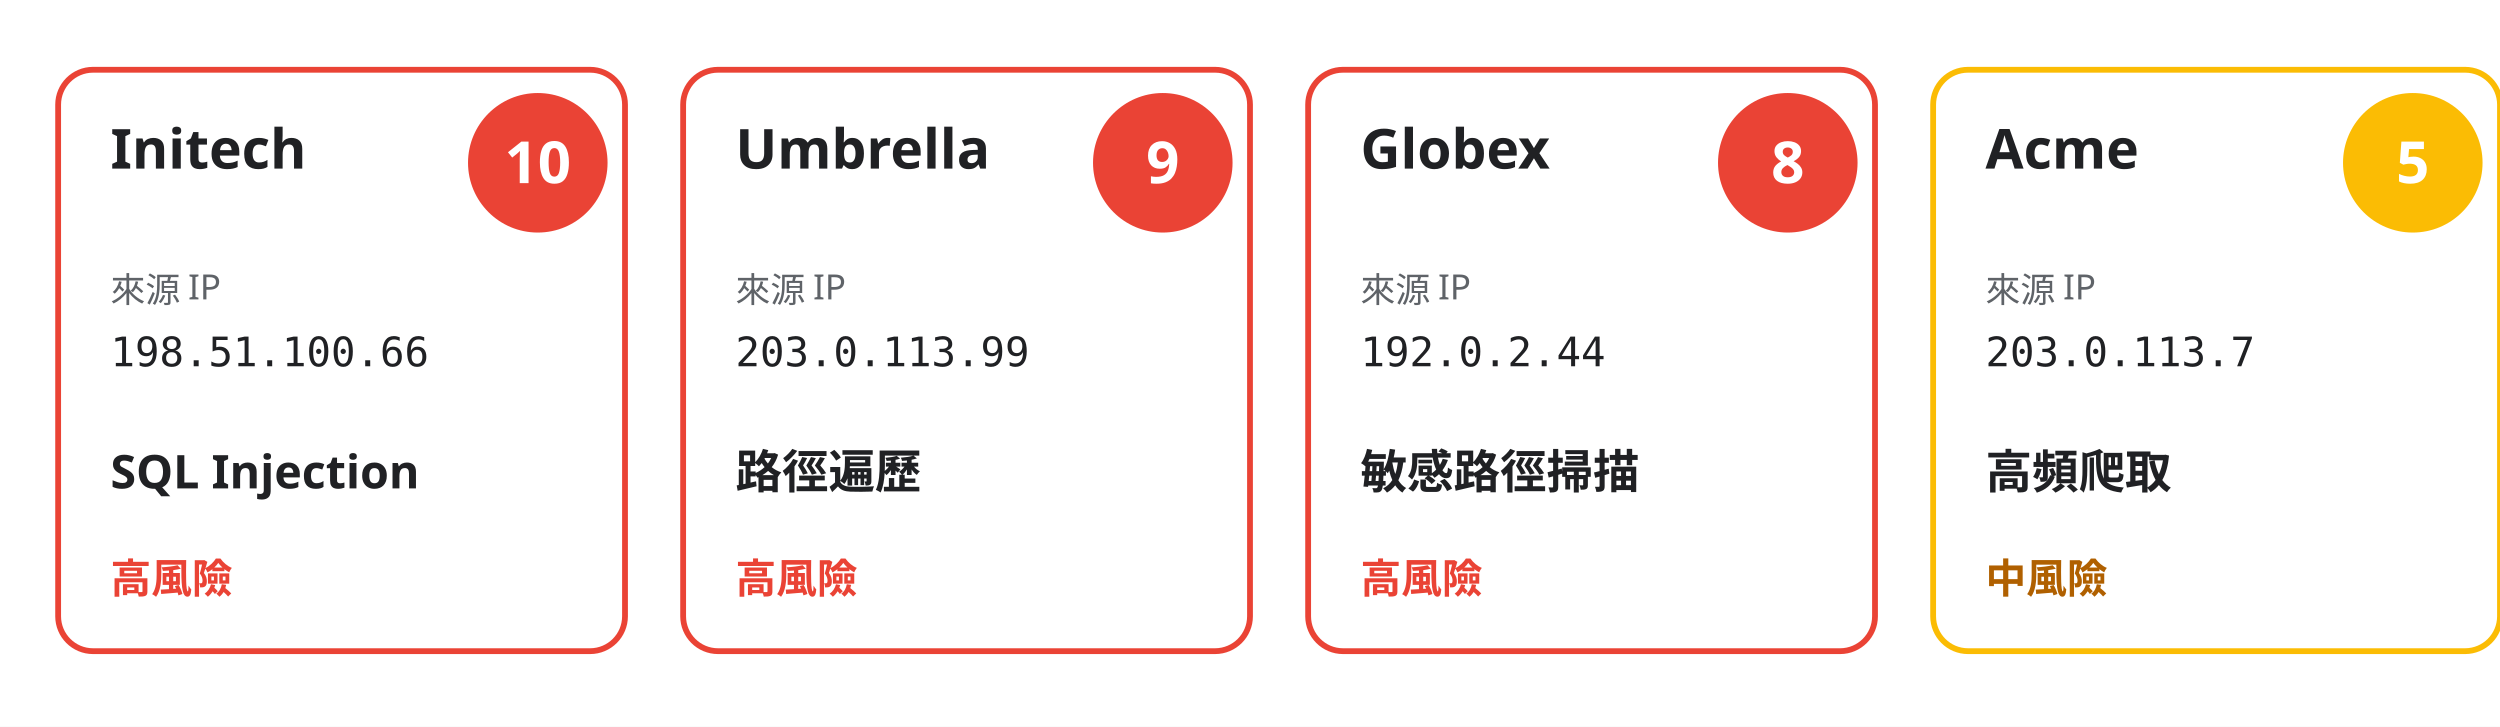
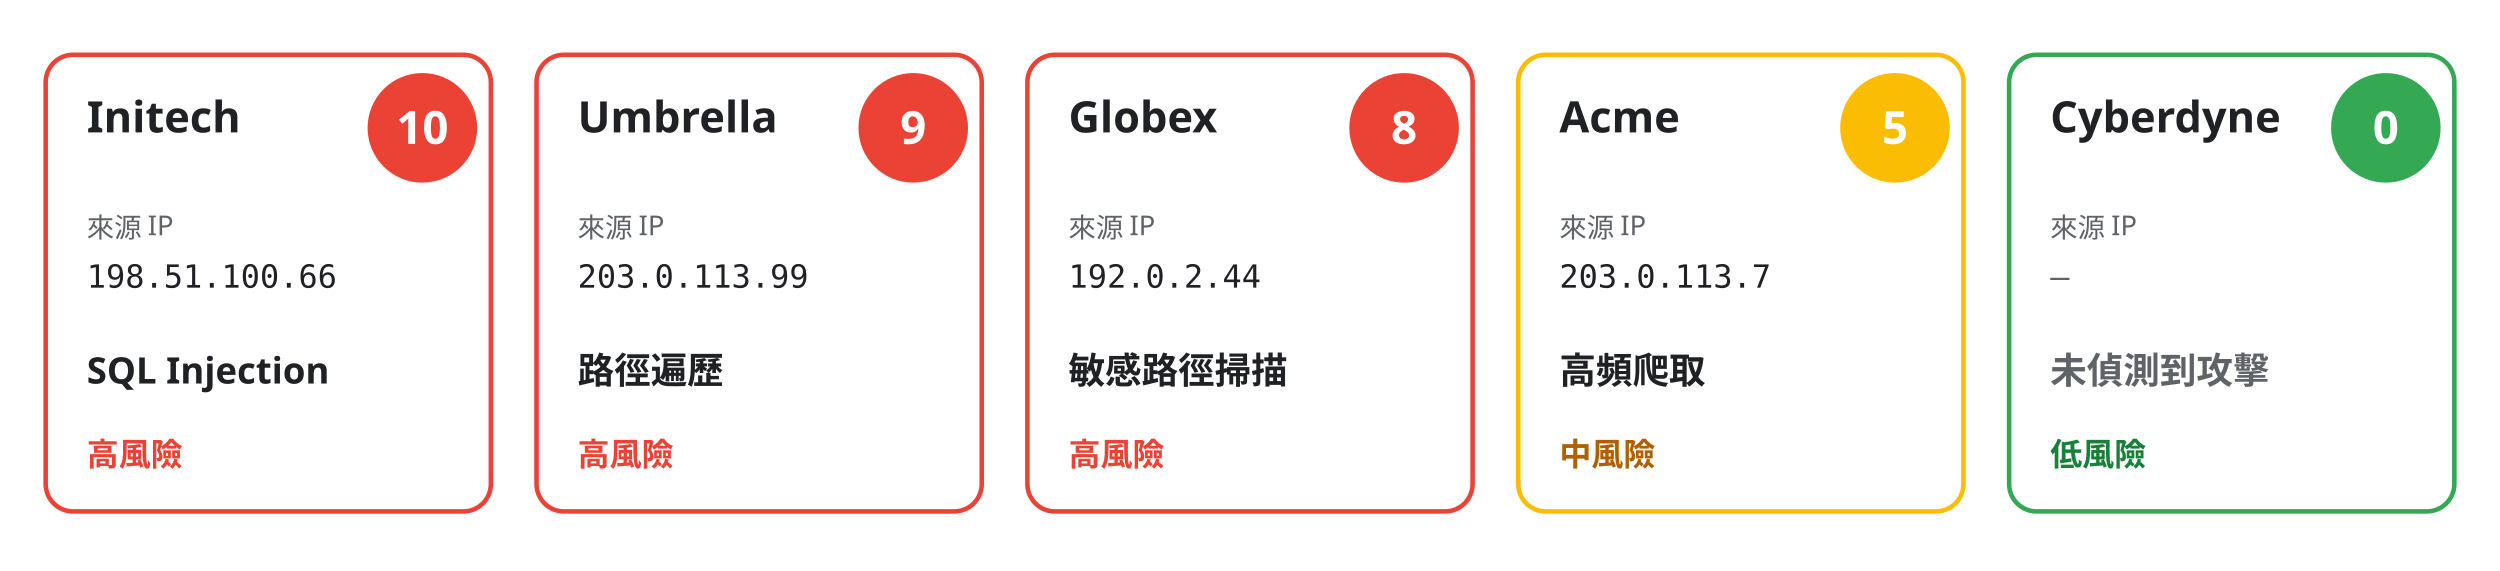
- <svg xmlns="http://www.w3.org/2000/svg" viewBox="0 0 860 250" font-family="'Noto Sans TC','PingFang TC','Microsoft JhengHei',sans-serif">
-   <rect width="860" height="250" fill="white" />
+ <svg xmlns="http://www.w3.org/2000/svg" viewBox="0 0 1095 250" font-family="'Noto Sans TC','PingFang TC','Microsoft JhengHei',sans-serif">
+   <rect width="1095" height="250" fill="white" />
  <rect x="20" y="24" width="195" height="200" rx="12" fill="white" stroke="#ea4335" stroke-width="2" />
  <circle cx="185" cy="56" r="24" fill="#ea4335" />
  <text x="185" y="63" text-anchor="middle" fill="white" font-size="20" font-weight="700">10</text>
  <text x="38" y="58" font-size="19" font-weight="700" fill="#202124">Initech</text>
  <text x="38" y="104" font-size="12" fill="#5f6368">來源 IP</text>
  <text x="38" y="126" font-size="14" font-family="monospace" fill="#202124">198.51.100.66</text>
  <text x="38" y="168" font-size="16" font-weight="600" fill="#202124">SQL Injection</text>
  <text x="38" y="204" font-size="14" font-weight="600" fill="#ea4335">高風險</text>
  <rect x="235" y="24" width="195" height="200" rx="12" fill="white" stroke="#ea4335" stroke-width="2" />
  <circle cx="400" cy="56" r="24" fill="#ea4335" />
  <text x="400" y="63" text-anchor="middle" fill="white" font-size="20" font-weight="700">9</text>
  <text x="253" y="58" font-size="19" font-weight="700" fill="#202124">Umbrella</text>
  <text x="253" y="104" font-size="12" fill="#5f6368">來源 IP</text>
  <text x="253" y="126" font-size="14" font-family="monospace" fill="#202124">203.0.113.99</text>
  <text x="253" y="168" font-size="16" font-weight="600" fill="#202124">路徑遍歷</text>
  <text x="253" y="204" font-size="14" font-weight="600" fill="#ea4335">高風險</text>
  <rect x="450" y="24" width="195" height="200" rx="12" fill="white" stroke="#ea4335" stroke-width="2" />
  <circle cx="615" cy="56" r="24" fill="#ea4335" />
  <text x="615" y="63" text-anchor="middle" fill="white" font-size="20" font-weight="700">8</text>
  <text x="468" y="58" font-size="19" font-weight="700" fill="#202124">Globex</text>
  <text x="468" y="104" font-size="12" fill="#5f6368">來源 IP</text>
  <text x="468" y="126" font-size="14" font-family="monospace" fill="#202124">192.0.2.44</text>
  <text x="468" y="168" font-size="16" font-weight="600" fill="#202124">敏感路徑掃描</text>
  <text x="468" y="204" font-size="14" font-weight="600" fill="#ea4335">高風險</text>
  <rect x="665" y="24" width="195" height="200" rx="12" fill="white" stroke="#fbbc04" stroke-width="2" />
  <circle cx="830" cy="56" r="24" fill="#fbbc04" />
  <text x="830" y="63" text-anchor="middle" fill="white" font-size="20" font-weight="700">5</text>
  <text x="683" y="58" font-size="19" font-weight="700" fill="#202124">Acme</text>
  <text x="683" y="104" font-size="12" fill="#5f6368">來源 IP</text>
  <text x="683" y="126" font-size="14" font-family="monospace" fill="#202124">203.0.113.7</text>
  <text x="683" y="168" font-size="16" font-weight="600" fill="#202124">高頻爬取</text>
  <text x="683" y="204" font-size="14" font-weight="600" fill="#b06000">中風險</text>
+   <rect x="880" y="24" width="195" height="200" rx="12" fill="white" stroke="#34a853" stroke-width="2" />
+   <circle cx="1045" cy="56" r="24" fill="#34a853" />
+   <text x="1045" y="63" text-anchor="middle" fill="white" font-size="20" font-weight="700">0</text>
+   <text x="898" y="58" font-size="19" font-weight="700" fill="#202124">Cyberdyne</text>
+   <text x="898" y="104" font-size="12" fill="#5f6368">來源 IP</text>
+   <text x="898" y="126" font-size="14" font-family="monospace" fill="#5f6368">—</text>
+   <text x="898" y="168" font-size="16" font-weight="600" fill="#5f6368">未偵測到攻擊</text>
+   <text x="898" y="204" font-size="14" font-weight="600" fill="#188038">低風險</text>
</svg>
